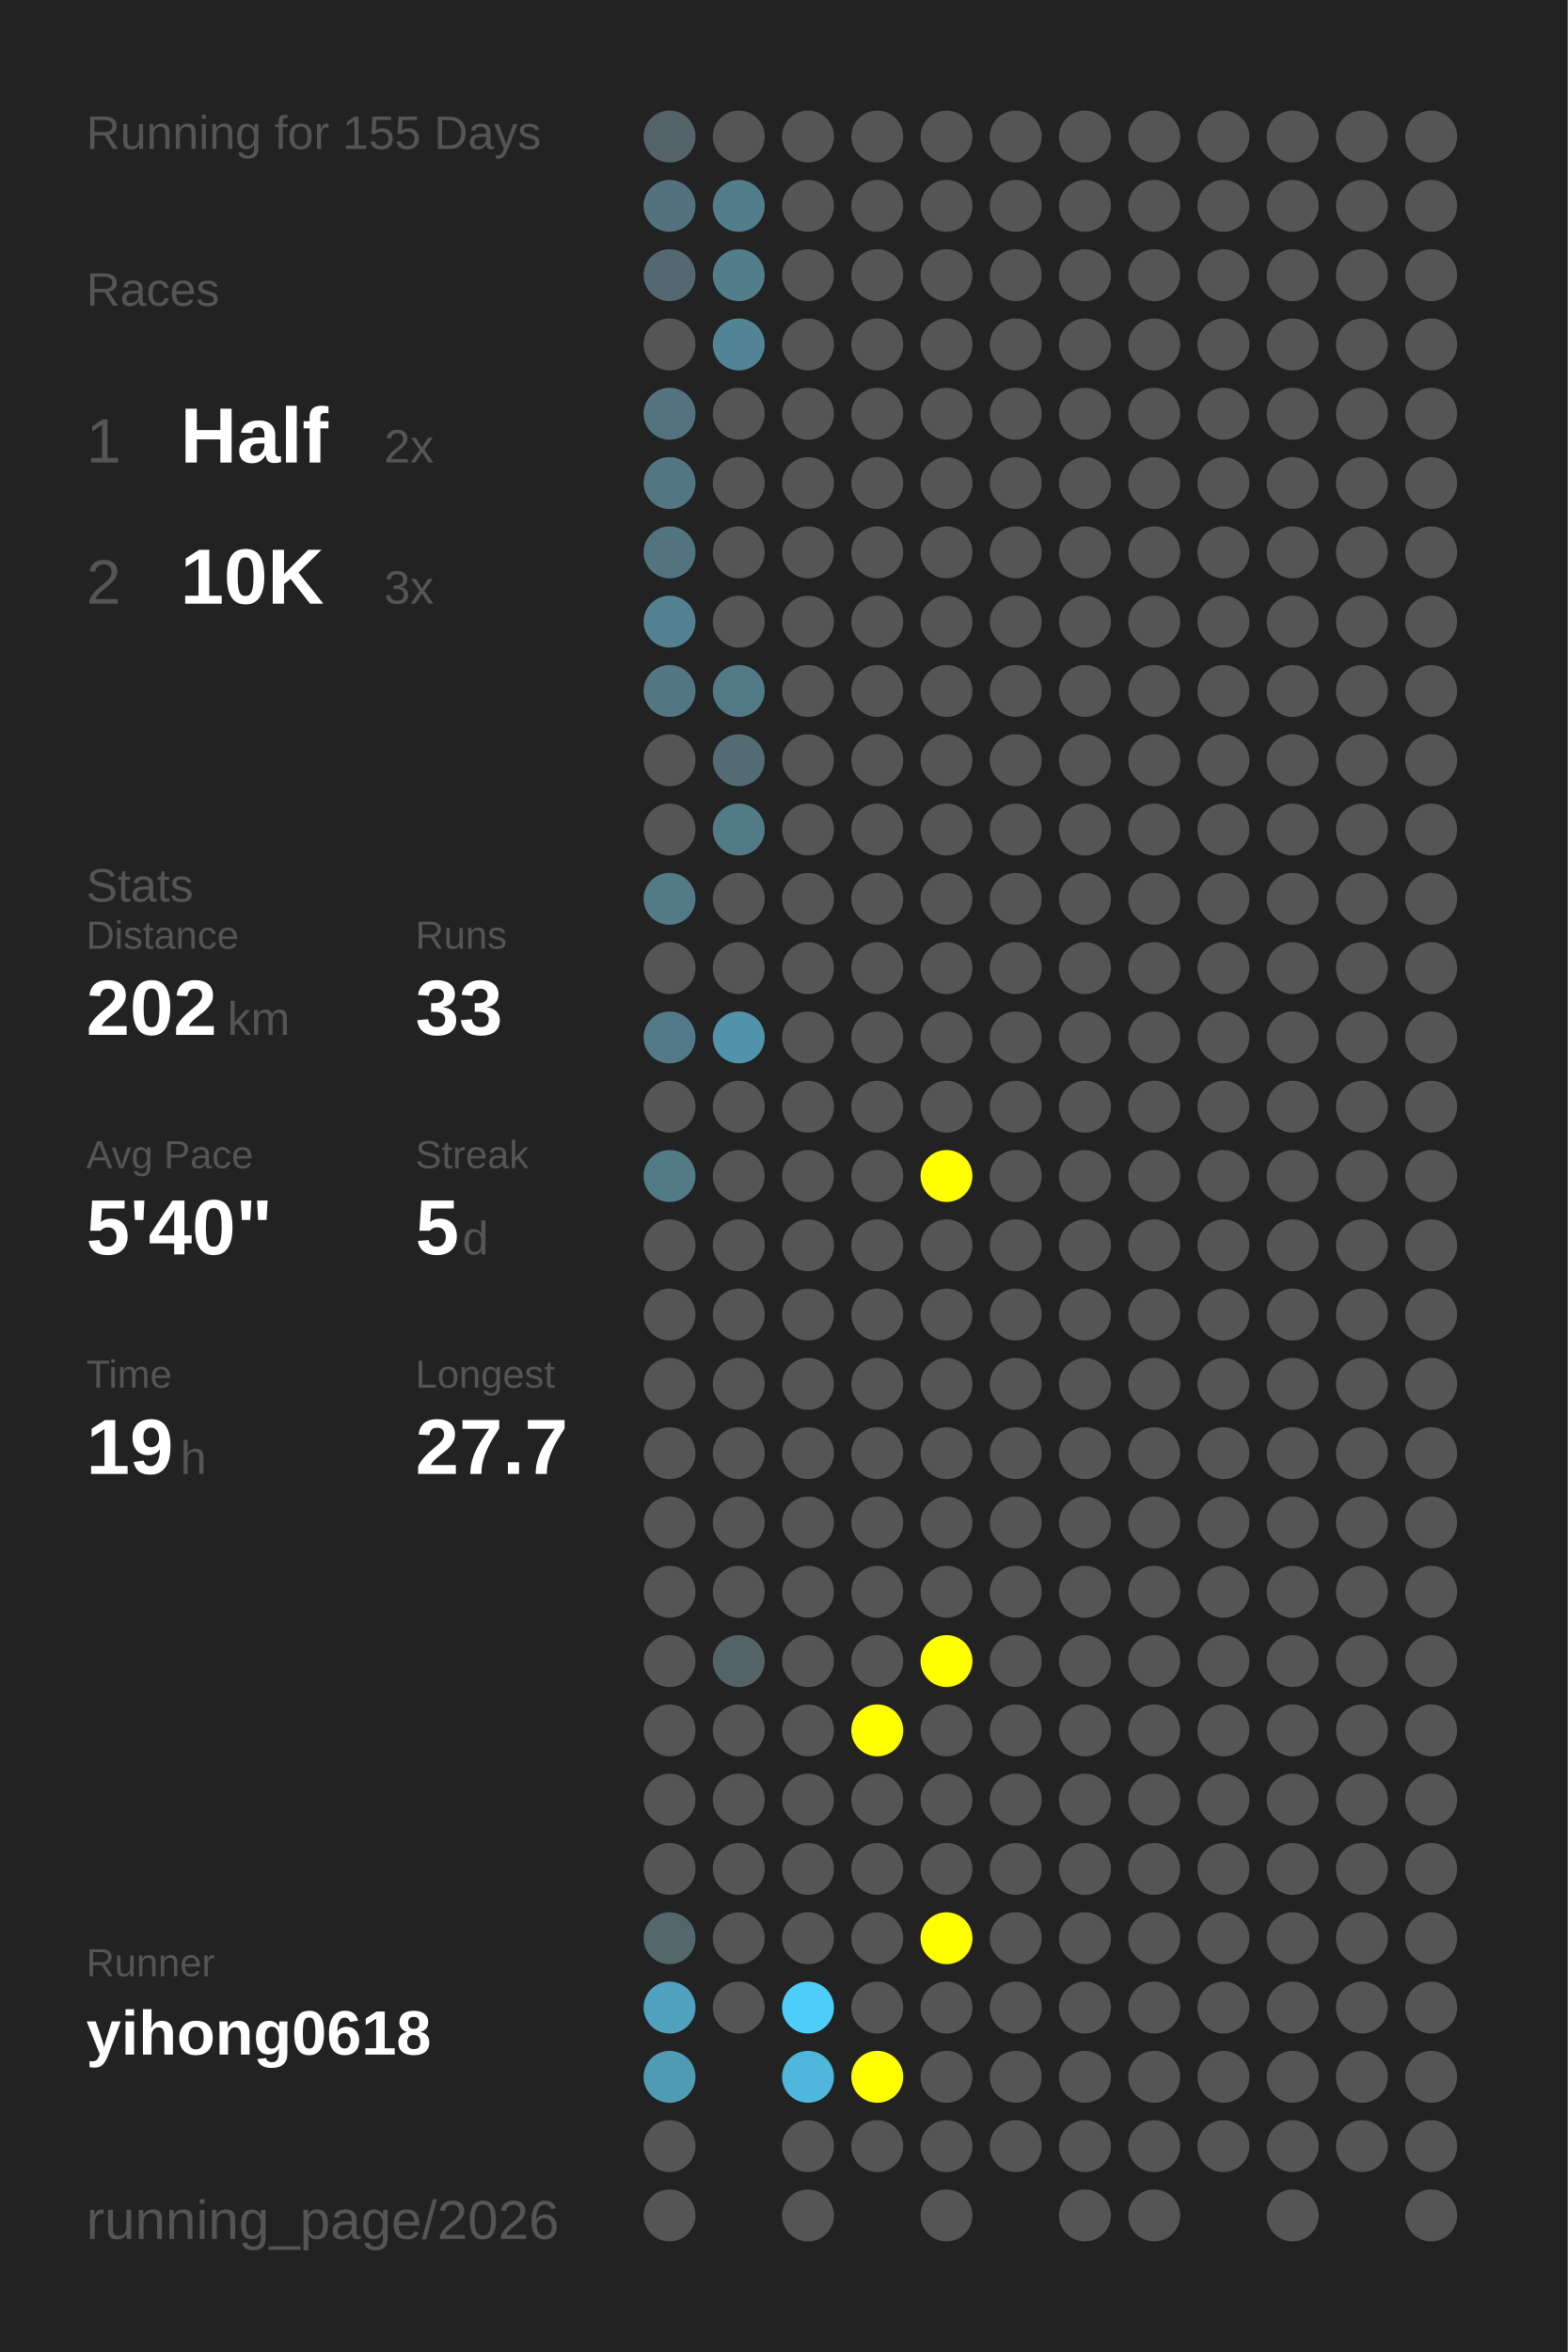
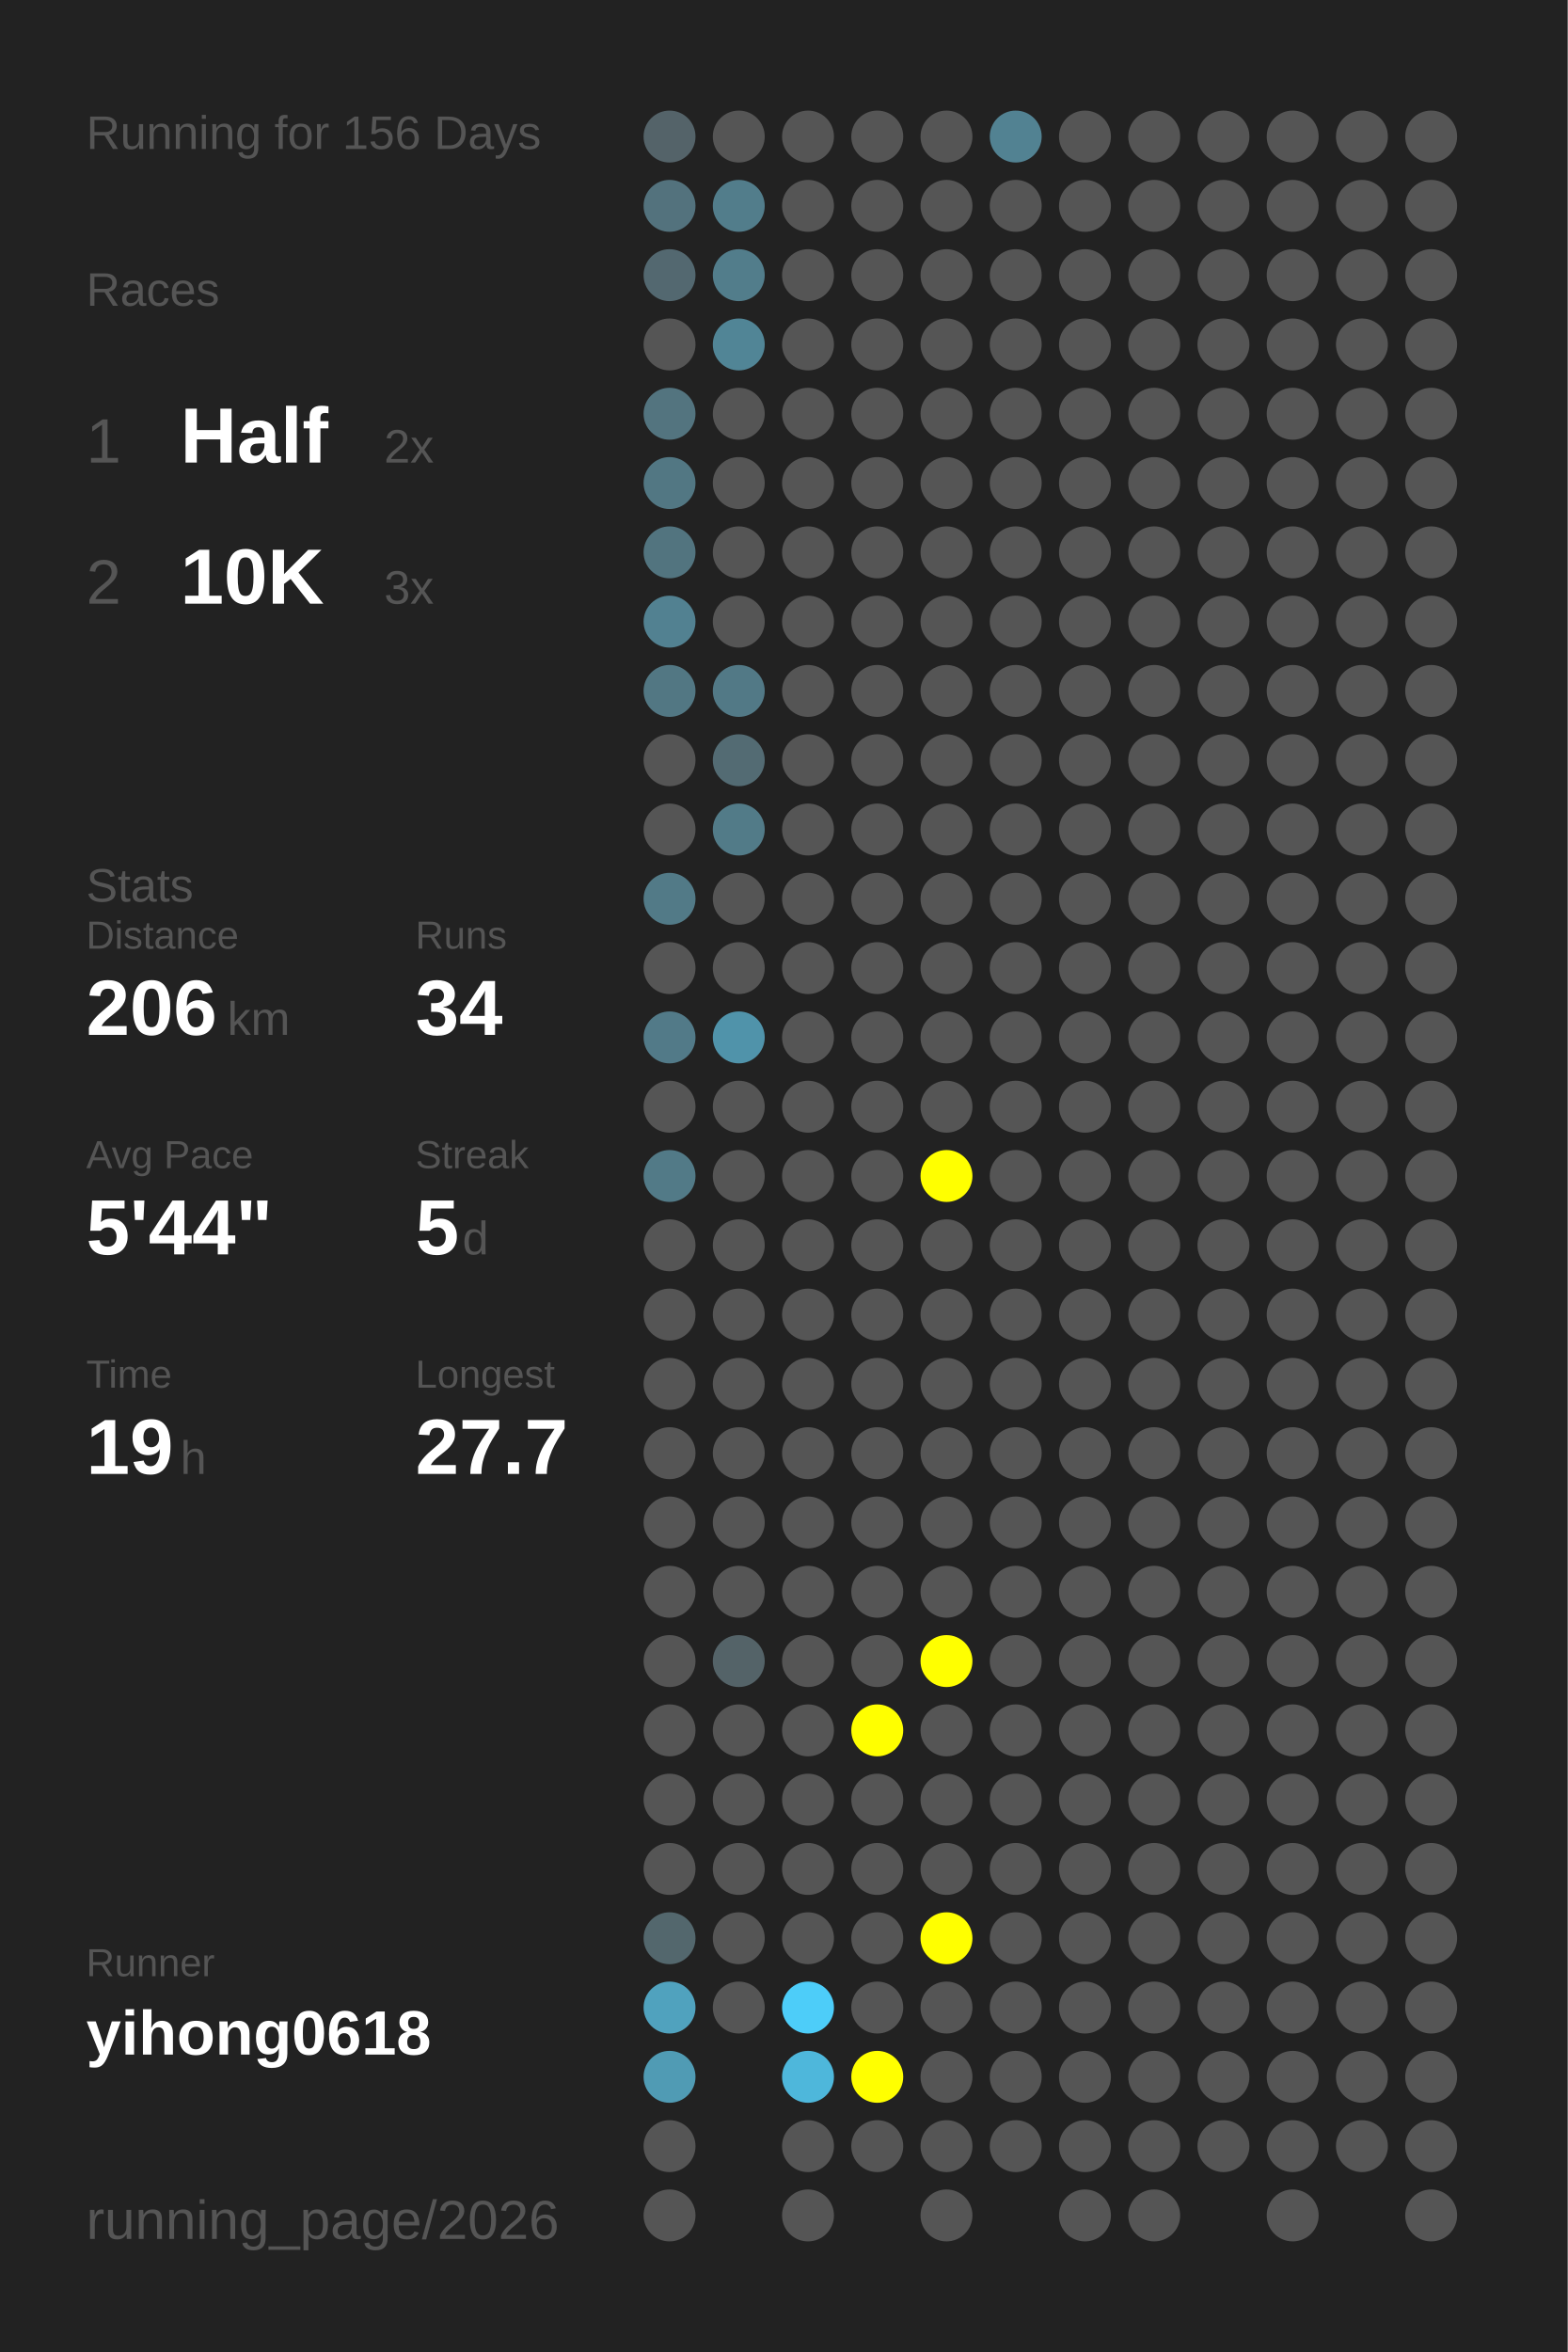
<svg xmlns="http://www.w3.org/2000/svg" baseProfile="full" height="300mm" version="1.1" viewBox="0,0,200,300" width="200mm">
  <defs />
  <rect fill="#222222" height="300" width="200" x="0" y="0" />
-   <text fill="#555555" style="font-size:6px; font-family:Arial;" x="11" y="19">Running for 155 Days</text>
+   <text fill="#555555" style="font-size:6px; font-family:Arial;" x="11" y="19">Running for 156 Days</text>
  <text fill="#555555" style="font-size:6px; font-family:Arial;" x="11" y="39">Races</text>
  <text fill="#555555" style="font-size:8px; font-family:Arial;" x="11" y="59">1</text>
  <text fill="#FFFFFF" style="font-size:10px; font-family:Arial; font-weight:bold;" x="23" y="59">Half</text>
  <text fill="#555555" style="font-size:6px; font-family:Arial;" x="49" y="59">2x</text>
  <text fill="#555555" style="font-size:8px; font-family:Arial;" x="11" y="77">2</text>
  <text fill="#FFFFFF" style="font-size:10px; font-family:Arial; font-weight:bold;" x="23" y="77">10K</text>
  <text fill="#555555" style="font-size:6px; font-family:Arial;" x="49" y="77">3x</text>
  <text fill="#555555" style="font-size:6px; font-family:Arial;" x="11" y="115">Stats</text>
  <text fill="#555555" style="font-size:5px; font-family:Arial;" x="11" y="121">Distance</text>
-   <text fill="#FFFFFF" style="font-size:10px; font-family:Arial; font-weight:bold;" x="11" y="132">202</text>
+   <text fill="#FFFFFF" style="font-size:10px; font-family:Arial; font-weight:bold;" x="11" y="132">206</text>
  <text fill="#555555" style="font-size:6px; font-family:Arial;" x="29" y="132">km</text>
  <text fill="#555555" style="font-size:5px; font-family:Arial;" x="53" y="121">Runs</text>
-   <text fill="#FFFFFF" style="font-size:10px; font-family:Arial; font-weight:bold;" x="53" y="132">33</text>
+   <text fill="#FFFFFF" style="font-size:10px; font-family:Arial; font-weight:bold;" x="53" y="132">34</text>
  <text fill="#555555" style="font-size:5px; font-family:Arial;" x="11" y="149">Avg Pace</text>
-   <text fill="#FFFFFF" style="font-size:10px; font-family:Arial; font-weight:bold;" x="11" y="160">5'40"</text>
+   <text fill="#FFFFFF" style="font-size:10px; font-family:Arial; font-weight:bold;" x="11" y="160">5'44"</text>
  <text fill="#555555" style="font-size:5px; font-family:Arial;" x="53" y="149">Streak</text>
  <text fill="#FFFFFF" style="font-size:10px; font-family:Arial; font-weight:bold;" x="53" y="160">5</text>
  <text fill="#555555" style="font-size:6px; font-family:Arial;" x="59" y="160">d</text>
  <text fill="#555555" style="font-size:5px; font-family:Arial;" x="11" y="177">Time</text>
  <text fill="#FFFFFF" style="font-size:10px; font-family:Arial; font-weight:bold;" x="11" y="188">19</text>
  <text fill="#555555" style="font-size:6px; font-family:Arial;" x="23" y="188">h</text>
  <text fill="#555555" style="font-size:5px; font-family:Arial;" x="53" y="177">Longest</text>
  <text fill="#FFFFFF" style="font-size:10px; font-family:Arial; font-weight:bold;" x="53" y="188">27.7</text>
  <text fill="#555555" style="font-size:5px; font-family:Arial;" x="11" y="252.065">Runner</text>
  <text fill="#FFFFFF" style="font-size:8px; font-family:Arial; font-weight:bold;" x="11" y="262.065">yihong0618</text>
  <text fill="#555555" style="font-size:7px; font-family:Arial;" x="11" y="285.581">running_page/2026</text>
  <circle cx="85.417" cy="17.419" fill="#546369" r="3.312" />
  <circle cx="85.417" cy="26.258" fill="#53727d" r="3.312" />
  <circle cx="85.417" cy="35.097" fill="#536870" r="3.312" />
  <circle cx="85.417" cy="43.935" fill="#555555" r="3.312" />
  <circle cx="85.417" cy="52.774" fill="#53747f" r="3.312" />
  <circle cx="85.417" cy="61.613" fill="#527783" r="3.312" />
  <circle cx="85.417" cy="70.452" fill="#52747f" r="3.312" />
  <circle cx="85.417" cy="79.29" fill="#528191" r="3.312" />
  <circle cx="85.417" cy="88.129" fill="#527783" r="3.312" />
  <circle cx="85.417" cy="96.968" fill="#555555" r="3.312" />
  <circle cx="85.417" cy="105.806" fill="#555555" r="3.312" />
  <circle cx="85.417" cy="114.645" fill="#527a87" r="3.312" />
  <circle cx="85.417" cy="123.484" fill="#555555" r="3.312" />
  <circle cx="85.417" cy="132.323" fill="#527a88" r="3.312" />
  <circle cx="85.417" cy="141.161" fill="#555555" r="3.312" />
  <circle cx="85.417" cy="150" fill="#527a87" r="3.312" />
  <circle cx="85.417" cy="158.839" fill="#555555" r="3.312" />
  <circle cx="85.417" cy="167.677" fill="#555555" r="3.312" />
  <circle cx="85.417" cy="176.516" fill="#555555" r="3.312" />
  <circle cx="85.417" cy="185.355" fill="#555555" r="3.312" />
  <circle cx="85.417" cy="194.194" fill="#555555" r="3.312" />
  <circle cx="85.417" cy="203.032" fill="#555555" r="3.312" />
  <circle cx="85.417" cy="211.871" fill="#555555" r="3.312" />
  <circle cx="85.417" cy="220.71" fill="#555555" r="3.312" />
  <circle cx="85.417" cy="229.548" fill="#555555" r="3.312" />
  <circle cx="85.417" cy="238.387" fill="#555555" r="3.312" />
  <circle cx="85.417" cy="247.226" fill="#53676d" r="3.312" />
  <circle cx="85.417" cy="256.065" fill="#50a2be" r="3.312" />
  <circle cx="85.417" cy="264.903" fill="#509bb4" r="3.312" />
  <circle cx="85.417" cy="273.742" fill="#555555" r="3.312" />
  <circle cx="85.417" cy="282.581" fill="#555555" r="3.312" />
  <circle cx="94.25" cy="17.419" fill="#555555" r="3.312" />
  <circle cx="94.25" cy="26.258" fill="#527d8b" r="3.312" />
  <circle cx="94.25" cy="35.097" fill="#527d8b" r="3.312" />
  <circle cx="94.25" cy="43.935" fill="#518596" r="3.312" />
  <circle cx="94.25" cy="52.774" fill="#555555" r="3.312" />
  <circle cx="94.25" cy="61.613" fill="#555555" r="3.312" />
  <circle cx="94.25" cy="70.452" fill="#555555" r="3.312" />
  <circle cx="94.25" cy="79.29" fill="#555555" r="3.312" />
  <circle cx="94.25" cy="88.129" fill="#527986" r="3.312" />
  <circle cx="94.25" cy="96.968" fill="#536b73" r="3.312" />
  <circle cx="94.25" cy="105.806" fill="#527b88" r="3.312" />
  <circle cx="94.25" cy="114.645" fill="#555555" r="3.312" />
  <circle cx="94.25" cy="123.484" fill="#555555" r="3.312" />
  <circle cx="94.25" cy="132.323" fill="#5093aa" r="3.312" />
  <circle cx="94.25" cy="141.161" fill="#555555" r="3.312" />
  <circle cx="94.25" cy="150" fill="#555555" r="3.312" />
  <circle cx="94.25" cy="158.839" fill="#555555" r="3.312" />
  <circle cx="94.25" cy="167.677" fill="#555555" r="3.312" />
  <circle cx="94.25" cy="176.516" fill="#555555" r="3.312" />
  <circle cx="94.25" cy="185.355" fill="#555555" r="3.312" />
  <circle cx="94.25" cy="194.194" fill="#555555" r="3.312" />
  <circle cx="94.25" cy="203.032" fill="#555555" r="3.312" />
  <circle cx="94.25" cy="211.871" fill="#546368" r="3.312" />
  <circle cx="94.25" cy="220.71" fill="#555555" r="3.312" />
  <circle cx="94.25" cy="229.548" fill="#555555" r="3.312" />
  <circle cx="94.25" cy="238.387" fill="#555555" r="3.312" />
  <circle cx="94.25" cy="247.226" fill="#555555" r="3.312" />
  <circle cx="94.25" cy="256.065" fill="#555555" r="3.312" />
  <circle cx="103.083" cy="17.419" fill="#555555" r="3.312" />
  <circle cx="103.083" cy="26.258" fill="#555555" r="3.312" />
  <circle cx="103.083" cy="35.097" fill="#555555" r="3.312" />
  <circle cx="103.083" cy="43.935" fill="#555555" r="3.312" />
  <circle cx="103.083" cy="52.774" fill="#555555" r="3.312" />
  <circle cx="103.083" cy="61.613" fill="#555555" r="3.312" />
  <circle cx="103.083" cy="70.452" fill="#555555" r="3.312" />
  <circle cx="103.083" cy="79.29" fill="#555555" r="3.312" />
  <circle cx="103.083" cy="88.129" fill="#555555" r="3.312" />
  <circle cx="103.083" cy="96.968" fill="#555555" r="3.312" />
  <circle cx="103.083" cy="105.806" fill="#555555" r="3.312" />
  <circle cx="103.083" cy="114.645" fill="#555555" r="3.312" />
  <circle cx="103.083" cy="123.484" fill="#555555" r="3.312" />
  <circle cx="103.083" cy="132.323" fill="#555555" r="3.312" />
  <circle cx="103.083" cy="141.161" fill="#555555" r="3.312" />
  <circle cx="103.083" cy="150" fill="#555555" r="3.312" />
  <circle cx="103.083" cy="158.839" fill="#555555" r="3.312" />
  <circle cx="103.083" cy="167.677" fill="#555555" r="3.312" />
  <circle cx="103.083" cy="176.516" fill="#555555" r="3.312" />
  <circle cx="103.083" cy="185.355" fill="#555555" r="3.312" />
  <circle cx="103.083" cy="194.194" fill="#555555" r="3.312" />
  <circle cx="103.083" cy="203.032" fill="#555555" r="3.312" />
  <circle cx="103.083" cy="211.871" fill="#555555" r="3.312" />
  <circle cx="103.083" cy="220.71" fill="#555555" r="3.312" />
  <circle cx="103.083" cy="229.548" fill="#555555" r="3.312" />
  <circle cx="103.083" cy="238.387" fill="#555555" r="3.312" />
  <circle cx="103.083" cy="247.226" fill="#555555" r="3.312" />
  <circle cx="103.083" cy="256.065" fill="#4dcdf9" r="3.312" />
  <circle cx="103.083" cy="264.903" fill="#4eb7db" r="3.312" />
  <circle cx="103.083" cy="273.742" fill="#555555" r="3.312" />
  <circle cx="103.083" cy="282.581" fill="#555555" r="3.312" />
  <circle cx="111.917" cy="17.419" fill="#555555" r="3.312" />
  <circle cx="111.917" cy="26.258" fill="#555555" r="3.312" />
  <circle cx="111.917" cy="35.097" fill="#555555" r="3.312" />
  <circle cx="111.917" cy="43.935" fill="#555555" r="3.312" />
  <circle cx="111.917" cy="52.774" fill="#555555" r="3.312" />
  <circle cx="111.917" cy="61.613" fill="#555555" r="3.312" />
  <circle cx="111.917" cy="70.452" fill="#555555" r="3.312" />
  <circle cx="111.917" cy="79.29" fill="#555555" r="3.312" />
  <circle cx="111.917" cy="88.129" fill="#555555" r="3.312" />
  <circle cx="111.917" cy="96.968" fill="#555555" r="3.312" />
  <circle cx="111.917" cy="105.806" fill="#555555" r="3.312" />
  <circle cx="111.917" cy="114.645" fill="#555555" r="3.312" />
  <circle cx="111.917" cy="123.484" fill="#555555" r="3.312" />
  <circle cx="111.917" cy="132.323" fill="#555555" r="3.312" />
  <circle cx="111.917" cy="141.161" fill="#555555" r="3.312" />
  <circle cx="111.917" cy="150" fill="#555555" r="3.312" />
  <circle cx="111.917" cy="158.839" fill="#555555" r="3.312" />
  <circle cx="111.917" cy="167.677" fill="#555555" r="3.312" />
  <circle cx="111.917" cy="176.516" fill="#555555" r="3.312" />
  <circle cx="111.917" cy="185.355" fill="#555555" r="3.312" />
  <circle cx="111.917" cy="194.194" fill="#555555" r="3.312" />
  <circle cx="111.917" cy="203.032" fill="#555555" r="3.312" />
  <circle cx="111.917" cy="211.871" fill="#555555" r="3.312" />
  <circle cx="111.917" cy="220.71" fill="#FFFF00" r="3.312" />
  <circle cx="111.917" cy="229.548" fill="#555555" r="3.312" />
  <circle cx="111.917" cy="238.387" fill="#555555" r="3.312" />
  <circle cx="111.917" cy="247.226" fill="#555555" r="3.312" />
  <circle cx="111.917" cy="256.065" fill="#555555" r="3.312" />
  <circle cx="111.917" cy="264.903" fill="#FFFF00" r="3.312" />
  <circle cx="111.917" cy="273.742" fill="#555555" r="3.312" />
  <circle cx="120.75" cy="17.419" fill="#555555" r="3.312" />
  <circle cx="120.75" cy="26.258" fill="#555555" r="3.312" />
  <circle cx="120.75" cy="35.097" fill="#555555" r="3.312" />
  <circle cx="120.75" cy="43.935" fill="#555555" r="3.312" />
  <circle cx="120.75" cy="52.774" fill="#555555" r="3.312" />
  <circle cx="120.75" cy="61.613" fill="#555555" r="3.312" />
  <circle cx="120.75" cy="70.452" fill="#555555" r="3.312" />
  <circle cx="120.75" cy="79.29" fill="#555555" r="3.312" />
  <circle cx="120.75" cy="88.129" fill="#555555" r="3.312" />
  <circle cx="120.75" cy="96.968" fill="#555555" r="3.312" />
  <circle cx="120.75" cy="105.806" fill="#555555" r="3.312" />
  <circle cx="120.75" cy="114.645" fill="#555555" r="3.312" />
  <circle cx="120.75" cy="123.484" fill="#555555" r="3.312" />
  <circle cx="120.75" cy="132.323" fill="#555555" r="3.312" />
  <circle cx="120.75" cy="141.161" fill="#555555" r="3.312" />
  <circle cx="120.75" cy="150" fill="#FFFF00" r="3.312" />
  <circle cx="120.75" cy="158.839" fill="#555555" r="3.312" />
  <circle cx="120.75" cy="167.677" fill="#555555" r="3.312" />
  <circle cx="120.75" cy="176.516" fill="#555555" r="3.312" />
  <circle cx="120.75" cy="185.355" fill="#555555" r="3.312" />
  <circle cx="120.75" cy="194.194" fill="#555555" r="3.312" />
  <circle cx="120.75" cy="203.032" fill="#555555" r="3.312" />
  <circle cx="120.75" cy="211.871" fill="#FFFF00" r="3.312" />
  <circle cx="120.75" cy="220.71" fill="#555555" r="3.312" />
  <circle cx="120.75" cy="229.548" fill="#555555" r="3.312" />
  <circle cx="120.75" cy="238.387" fill="#555555" r="3.312" />
  <circle cx="120.75" cy="247.226" fill="#FFFF00" r="3.312" />
  <circle cx="120.75" cy="256.065" fill="#555555" r="3.312" />
  <circle cx="120.75" cy="264.903" fill="#555555" r="3.312" />
  <circle cx="120.75" cy="273.742" fill="#555555" r="3.312" />
  <circle cx="120.75" cy="282.581" fill="#555555" r="3.312" />
-   <circle cx="129.583" cy="17.419" fill="#555555" r="3.312" />
+   <circle cx="129.583" cy="17.419" fill="#528292" r="3.312" />
  <circle cx="129.583" cy="26.258" fill="#555555" r="3.312" />
  <circle cx="129.583" cy="35.097" fill="#555555" r="3.312" />
  <circle cx="129.583" cy="43.935" fill="#555555" r="3.312" />
  <circle cx="129.583" cy="52.774" fill="#555555" r="3.312" />
  <circle cx="129.583" cy="61.613" fill="#555555" r="3.312" />
  <circle cx="129.583" cy="70.452" fill="#555555" r="3.312" />
  <circle cx="129.583" cy="79.29" fill="#555555" r="3.312" />
  <circle cx="129.583" cy="88.129" fill="#555555" r="3.312" />
  <circle cx="129.583" cy="96.968" fill="#555555" r="3.312" />
  <circle cx="129.583" cy="105.806" fill="#555555" r="3.312" />
  <circle cx="129.583" cy="114.645" fill="#555555" r="3.312" />
  <circle cx="129.583" cy="123.484" fill="#555555" r="3.312" />
  <circle cx="129.583" cy="132.323" fill="#555555" r="3.312" />
  <circle cx="129.583" cy="141.161" fill="#555555" r="3.312" />
  <circle cx="129.583" cy="150" fill="#555555" r="3.312" />
  <circle cx="129.583" cy="158.839" fill="#555555" r="3.312" />
  <circle cx="129.583" cy="167.677" fill="#555555" r="3.312" />
  <circle cx="129.583" cy="176.516" fill="#555555" r="3.312" />
  <circle cx="129.583" cy="185.355" fill="#555555" r="3.312" />
  <circle cx="129.583" cy="194.194" fill="#555555" r="3.312" />
  <circle cx="129.583" cy="203.032" fill="#555555" r="3.312" />
  <circle cx="129.583" cy="211.871" fill="#555555" r="3.312" />
  <circle cx="129.583" cy="220.71" fill="#555555" r="3.312" />
  <circle cx="129.583" cy="229.548" fill="#555555" r="3.312" />
  <circle cx="129.583" cy="238.387" fill="#555555" r="3.312" />
  <circle cx="129.583" cy="247.226" fill="#555555" r="3.312" />
  <circle cx="129.583" cy="256.065" fill="#555555" r="3.312" />
  <circle cx="129.583" cy="264.903" fill="#555555" r="3.312" />
  <circle cx="129.583" cy="273.742" fill="#555555" r="3.312" />
  <circle cx="138.417" cy="17.419" fill="#555555" r="3.312" />
  <circle cx="138.417" cy="26.258" fill="#555555" r="3.312" />
  <circle cx="138.417" cy="35.097" fill="#555555" r="3.312" />
  <circle cx="138.417" cy="43.935" fill="#555555" r="3.312" />
  <circle cx="138.417" cy="52.774" fill="#555555" r="3.312" />
  <circle cx="138.417" cy="61.613" fill="#555555" r="3.312" />
  <circle cx="138.417" cy="70.452" fill="#555555" r="3.312" />
  <circle cx="138.417" cy="79.29" fill="#555555" r="3.312" />
  <circle cx="138.417" cy="88.129" fill="#555555" r="3.312" />
  <circle cx="138.417" cy="96.968" fill="#555555" r="3.312" />
  <circle cx="138.417" cy="105.806" fill="#555555" r="3.312" />
  <circle cx="138.417" cy="114.645" fill="#555555" r="3.312" />
  <circle cx="138.417" cy="123.484" fill="#555555" r="3.312" />
  <circle cx="138.417" cy="132.323" fill="#555555" r="3.312" />
  <circle cx="138.417" cy="141.161" fill="#555555" r="3.312" />
  <circle cx="138.417" cy="150" fill="#555555" r="3.312" />
  <circle cx="138.417" cy="158.839" fill="#555555" r="3.312" />
  <circle cx="138.417" cy="167.677" fill="#555555" r="3.312" />
  <circle cx="138.417" cy="176.516" fill="#555555" r="3.312" />
  <circle cx="138.417" cy="185.355" fill="#555555" r="3.312" />
  <circle cx="138.417" cy="194.194" fill="#555555" r="3.312" />
  <circle cx="138.417" cy="203.032" fill="#555555" r="3.312" />
  <circle cx="138.417" cy="211.871" fill="#555555" r="3.312" />
  <circle cx="138.417" cy="220.71" fill="#555555" r="3.312" />
  <circle cx="138.417" cy="229.548" fill="#555555" r="3.312" />
  <circle cx="138.417" cy="238.387" fill="#555555" r="3.312" />
  <circle cx="138.417" cy="247.226" fill="#555555" r="3.312" />
  <circle cx="138.417" cy="256.065" fill="#555555" r="3.312" />
  <circle cx="138.417" cy="264.903" fill="#555555" r="3.312" />
  <circle cx="138.417" cy="273.742" fill="#555555" r="3.312" />
  <circle cx="138.417" cy="282.581" fill="#555555" r="3.312" />
  <circle cx="147.25" cy="17.419" fill="#555555" r="3.312" />
  <circle cx="147.25" cy="26.258" fill="#555555" r="3.312" />
  <circle cx="147.25" cy="35.097" fill="#555555" r="3.312" />
  <circle cx="147.25" cy="43.935" fill="#555555" r="3.312" />
  <circle cx="147.25" cy="52.774" fill="#555555" r="3.312" />
  <circle cx="147.25" cy="61.613" fill="#555555" r="3.312" />
  <circle cx="147.25" cy="70.452" fill="#555555" r="3.312" />
  <circle cx="147.25" cy="79.29" fill="#555555" r="3.312" />
  <circle cx="147.25" cy="88.129" fill="#555555" r="3.312" />
  <circle cx="147.25" cy="96.968" fill="#555555" r="3.312" />
  <circle cx="147.25" cy="105.806" fill="#555555" r="3.312" />
  <circle cx="147.25" cy="114.645" fill="#555555" r="3.312" />
  <circle cx="147.25" cy="123.484" fill="#555555" r="3.312" />
  <circle cx="147.25" cy="132.323" fill="#555555" r="3.312" />
  <circle cx="147.25" cy="141.161" fill="#555555" r="3.312" />
  <circle cx="147.25" cy="150" fill="#555555" r="3.312" />
  <circle cx="147.25" cy="158.839" fill="#555555" r="3.312" />
  <circle cx="147.25" cy="167.677" fill="#555555" r="3.312" />
  <circle cx="147.25" cy="176.516" fill="#555555" r="3.312" />
  <circle cx="147.25" cy="185.355" fill="#555555" r="3.312" />
  <circle cx="147.25" cy="194.194" fill="#555555" r="3.312" />
  <circle cx="147.25" cy="203.032" fill="#555555" r="3.312" />
  <circle cx="147.25" cy="211.871" fill="#555555" r="3.312" />
  <circle cx="147.25" cy="220.71" fill="#555555" r="3.312" />
  <circle cx="147.25" cy="229.548" fill="#555555" r="3.312" />
  <circle cx="147.25" cy="238.387" fill="#555555" r="3.312" />
  <circle cx="147.25" cy="247.226" fill="#555555" r="3.312" />
  <circle cx="147.25" cy="256.065" fill="#555555" r="3.312" />
  <circle cx="147.25" cy="264.903" fill="#555555" r="3.312" />
  <circle cx="147.25" cy="273.742" fill="#555555" r="3.312" />
  <circle cx="147.25" cy="282.581" fill="#555555" r="3.312" />
  <circle cx="156.083" cy="17.419" fill="#555555" r="3.312" />
  <circle cx="156.083" cy="26.258" fill="#555555" r="3.312" />
  <circle cx="156.083" cy="35.097" fill="#555555" r="3.312" />
  <circle cx="156.083" cy="43.935" fill="#555555" r="3.312" />
  <circle cx="156.083" cy="52.774" fill="#555555" r="3.312" />
  <circle cx="156.083" cy="61.613" fill="#555555" r="3.312" />
  <circle cx="156.083" cy="70.452" fill="#555555" r="3.312" />
  <circle cx="156.083" cy="79.29" fill="#555555" r="3.312" />
  <circle cx="156.083" cy="88.129" fill="#555555" r="3.312" />
  <circle cx="156.083" cy="96.968" fill="#555555" r="3.312" />
  <circle cx="156.083" cy="105.806" fill="#555555" r="3.312" />
  <circle cx="156.083" cy="114.645" fill="#555555" r="3.312" />
  <circle cx="156.083" cy="123.484" fill="#555555" r="3.312" />
  <circle cx="156.083" cy="132.323" fill="#555555" r="3.312" />
  <circle cx="156.083" cy="141.161" fill="#555555" r="3.312" />
  <circle cx="156.083" cy="150" fill="#555555" r="3.312" />
  <circle cx="156.083" cy="158.839" fill="#555555" r="3.312" />
  <circle cx="156.083" cy="167.677" fill="#555555" r="3.312" />
  <circle cx="156.083" cy="176.516" fill="#555555" r="3.312" />
  <circle cx="156.083" cy="185.355" fill="#555555" r="3.312" />
  <circle cx="156.083" cy="194.194" fill="#555555" r="3.312" />
  <circle cx="156.083" cy="203.032" fill="#555555" r="3.312" />
  <circle cx="156.083" cy="211.871" fill="#555555" r="3.312" />
  <circle cx="156.083" cy="220.71" fill="#555555" r="3.312" />
  <circle cx="156.083" cy="229.548" fill="#555555" r="3.312" />
  <circle cx="156.083" cy="238.387" fill="#555555" r="3.312" />
  <circle cx="156.083" cy="247.226" fill="#555555" r="3.312" />
  <circle cx="156.083" cy="256.065" fill="#555555" r="3.312" />
  <circle cx="156.083" cy="264.903" fill="#555555" r="3.312" />
  <circle cx="156.083" cy="273.742" fill="#555555" r="3.312" />
  <circle cx="164.917" cy="17.419" fill="#555555" r="3.312" />
  <circle cx="164.917" cy="26.258" fill="#555555" r="3.312" />
  <circle cx="164.917" cy="35.097" fill="#555555" r="3.312" />
  <circle cx="164.917" cy="43.935" fill="#555555" r="3.312" />
  <circle cx="164.917" cy="52.774" fill="#555555" r="3.312" />
  <circle cx="164.917" cy="61.613" fill="#555555" r="3.312" />
  <circle cx="164.917" cy="70.452" fill="#555555" r="3.312" />
  <circle cx="164.917" cy="79.29" fill="#555555" r="3.312" />
  <circle cx="164.917" cy="88.129" fill="#555555" r="3.312" />
  <circle cx="164.917" cy="96.968" fill="#555555" r="3.312" />
  <circle cx="164.917" cy="105.806" fill="#555555" r="3.312" />
  <circle cx="164.917" cy="114.645" fill="#555555" r="3.312" />
  <circle cx="164.917" cy="123.484" fill="#555555" r="3.312" />
  <circle cx="164.917" cy="132.323" fill="#555555" r="3.312" />
  <circle cx="164.917" cy="141.161" fill="#555555" r="3.312" />
  <circle cx="164.917" cy="150" fill="#555555" r="3.312" />
  <circle cx="164.917" cy="158.839" fill="#555555" r="3.312" />
  <circle cx="164.917" cy="167.677" fill="#555555" r="3.312" />
  <circle cx="164.917" cy="176.516" fill="#555555" r="3.312" />
  <circle cx="164.917" cy="185.355" fill="#555555" r="3.312" />
  <circle cx="164.917" cy="194.194" fill="#555555" r="3.312" />
  <circle cx="164.917" cy="203.032" fill="#555555" r="3.312" />
  <circle cx="164.917" cy="211.871" fill="#555555" r="3.312" />
  <circle cx="164.917" cy="220.71" fill="#555555" r="3.312" />
  <circle cx="164.917" cy="229.548" fill="#555555" r="3.312" />
  <circle cx="164.917" cy="238.387" fill="#555555" r="3.312" />
  <circle cx="164.917" cy="247.226" fill="#555555" r="3.312" />
  <circle cx="164.917" cy="256.065" fill="#555555" r="3.312" />
  <circle cx="164.917" cy="264.903" fill="#555555" r="3.312" />
  <circle cx="164.917" cy="273.742" fill="#555555" r="3.312" />
  <circle cx="164.917" cy="282.581" fill="#555555" r="3.312" />
  <circle cx="173.75" cy="17.419" fill="#555555" r="3.312" />
  <circle cx="173.75" cy="26.258" fill="#555555" r="3.312" />
  <circle cx="173.75" cy="35.097" fill="#555555" r="3.312" />
  <circle cx="173.75" cy="43.935" fill="#555555" r="3.312" />
  <circle cx="173.75" cy="52.774" fill="#555555" r="3.312" />
  <circle cx="173.75" cy="61.613" fill="#555555" r="3.312" />
  <circle cx="173.75" cy="70.452" fill="#555555" r="3.312" />
  <circle cx="173.75" cy="79.29" fill="#555555" r="3.312" />
  <circle cx="173.75" cy="88.129" fill="#555555" r="3.312" />
  <circle cx="173.75" cy="96.968" fill="#555555" r="3.312" />
  <circle cx="173.75" cy="105.806" fill="#555555" r="3.312" />
  <circle cx="173.75" cy="114.645" fill="#555555" r="3.312" />
  <circle cx="173.75" cy="123.484" fill="#555555" r="3.312" />
  <circle cx="173.75" cy="132.323" fill="#555555" r="3.312" />
  <circle cx="173.75" cy="141.161" fill="#555555" r="3.312" />
  <circle cx="173.75" cy="150" fill="#555555" r="3.312" />
  <circle cx="173.75" cy="158.839" fill="#555555" r="3.312" />
  <circle cx="173.75" cy="167.677" fill="#555555" r="3.312" />
  <circle cx="173.75" cy="176.516" fill="#555555" r="3.312" />
  <circle cx="173.75" cy="185.355" fill="#555555" r="3.312" />
  <circle cx="173.75" cy="194.194" fill="#555555" r="3.312" />
  <circle cx="173.75" cy="203.032" fill="#555555" r="3.312" />
  <circle cx="173.75" cy="211.871" fill="#555555" r="3.312" />
  <circle cx="173.75" cy="220.71" fill="#555555" r="3.312" />
  <circle cx="173.75" cy="229.548" fill="#555555" r="3.312" />
  <circle cx="173.75" cy="238.387" fill="#555555" r="3.312" />
  <circle cx="173.75" cy="247.226" fill="#555555" r="3.312" />
  <circle cx="173.75" cy="256.065" fill="#555555" r="3.312" />
  <circle cx="173.75" cy="264.903" fill="#555555" r="3.312" />
  <circle cx="173.75" cy="273.742" fill="#555555" r="3.312" />
  <circle cx="182.583" cy="17.419" fill="#555555" r="3.312" />
  <circle cx="182.583" cy="26.258" fill="#555555" r="3.312" />
  <circle cx="182.583" cy="35.097" fill="#555555" r="3.312" />
  <circle cx="182.583" cy="43.935" fill="#555555" r="3.312" />
  <circle cx="182.583" cy="52.774" fill="#555555" r="3.312" />
  <circle cx="182.583" cy="61.613" fill="#555555" r="3.312" />
  <circle cx="182.583" cy="70.452" fill="#555555" r="3.312" />
  <circle cx="182.583" cy="79.29" fill="#555555" r="3.312" />
  <circle cx="182.583" cy="88.129" fill="#555555" r="3.312" />
  <circle cx="182.583" cy="96.968" fill="#555555" r="3.312" />
  <circle cx="182.583" cy="105.806" fill="#555555" r="3.312" />
  <circle cx="182.583" cy="114.645" fill="#555555" r="3.312" />
  <circle cx="182.583" cy="123.484" fill="#555555" r="3.312" />
  <circle cx="182.583" cy="132.323" fill="#555555" r="3.312" />
  <circle cx="182.583" cy="141.161" fill="#555555" r="3.312" />
  <circle cx="182.583" cy="150" fill="#555555" r="3.312" />
  <circle cx="182.583" cy="158.839" fill="#555555" r="3.312" />
  <circle cx="182.583" cy="167.677" fill="#555555" r="3.312" />
  <circle cx="182.583" cy="176.516" fill="#555555" r="3.312" />
  <circle cx="182.583" cy="185.355" fill="#555555" r="3.312" />
  <circle cx="182.583" cy="194.194" fill="#555555" r="3.312" />
  <circle cx="182.583" cy="203.032" fill="#555555" r="3.312" />
  <circle cx="182.583" cy="211.871" fill="#555555" r="3.312" />
  <circle cx="182.583" cy="220.71" fill="#555555" r="3.312" />
  <circle cx="182.583" cy="229.548" fill="#555555" r="3.312" />
  <circle cx="182.583" cy="238.387" fill="#555555" r="3.312" />
  <circle cx="182.583" cy="247.226" fill="#555555" r="3.312" />
  <circle cx="182.583" cy="256.065" fill="#555555" r="3.312" />
  <circle cx="182.583" cy="264.903" fill="#555555" r="3.312" />
  <circle cx="182.583" cy="273.742" fill="#555555" r="3.312" />
  <circle cx="182.583" cy="282.581" fill="#555555" r="3.312" />
</svg>
